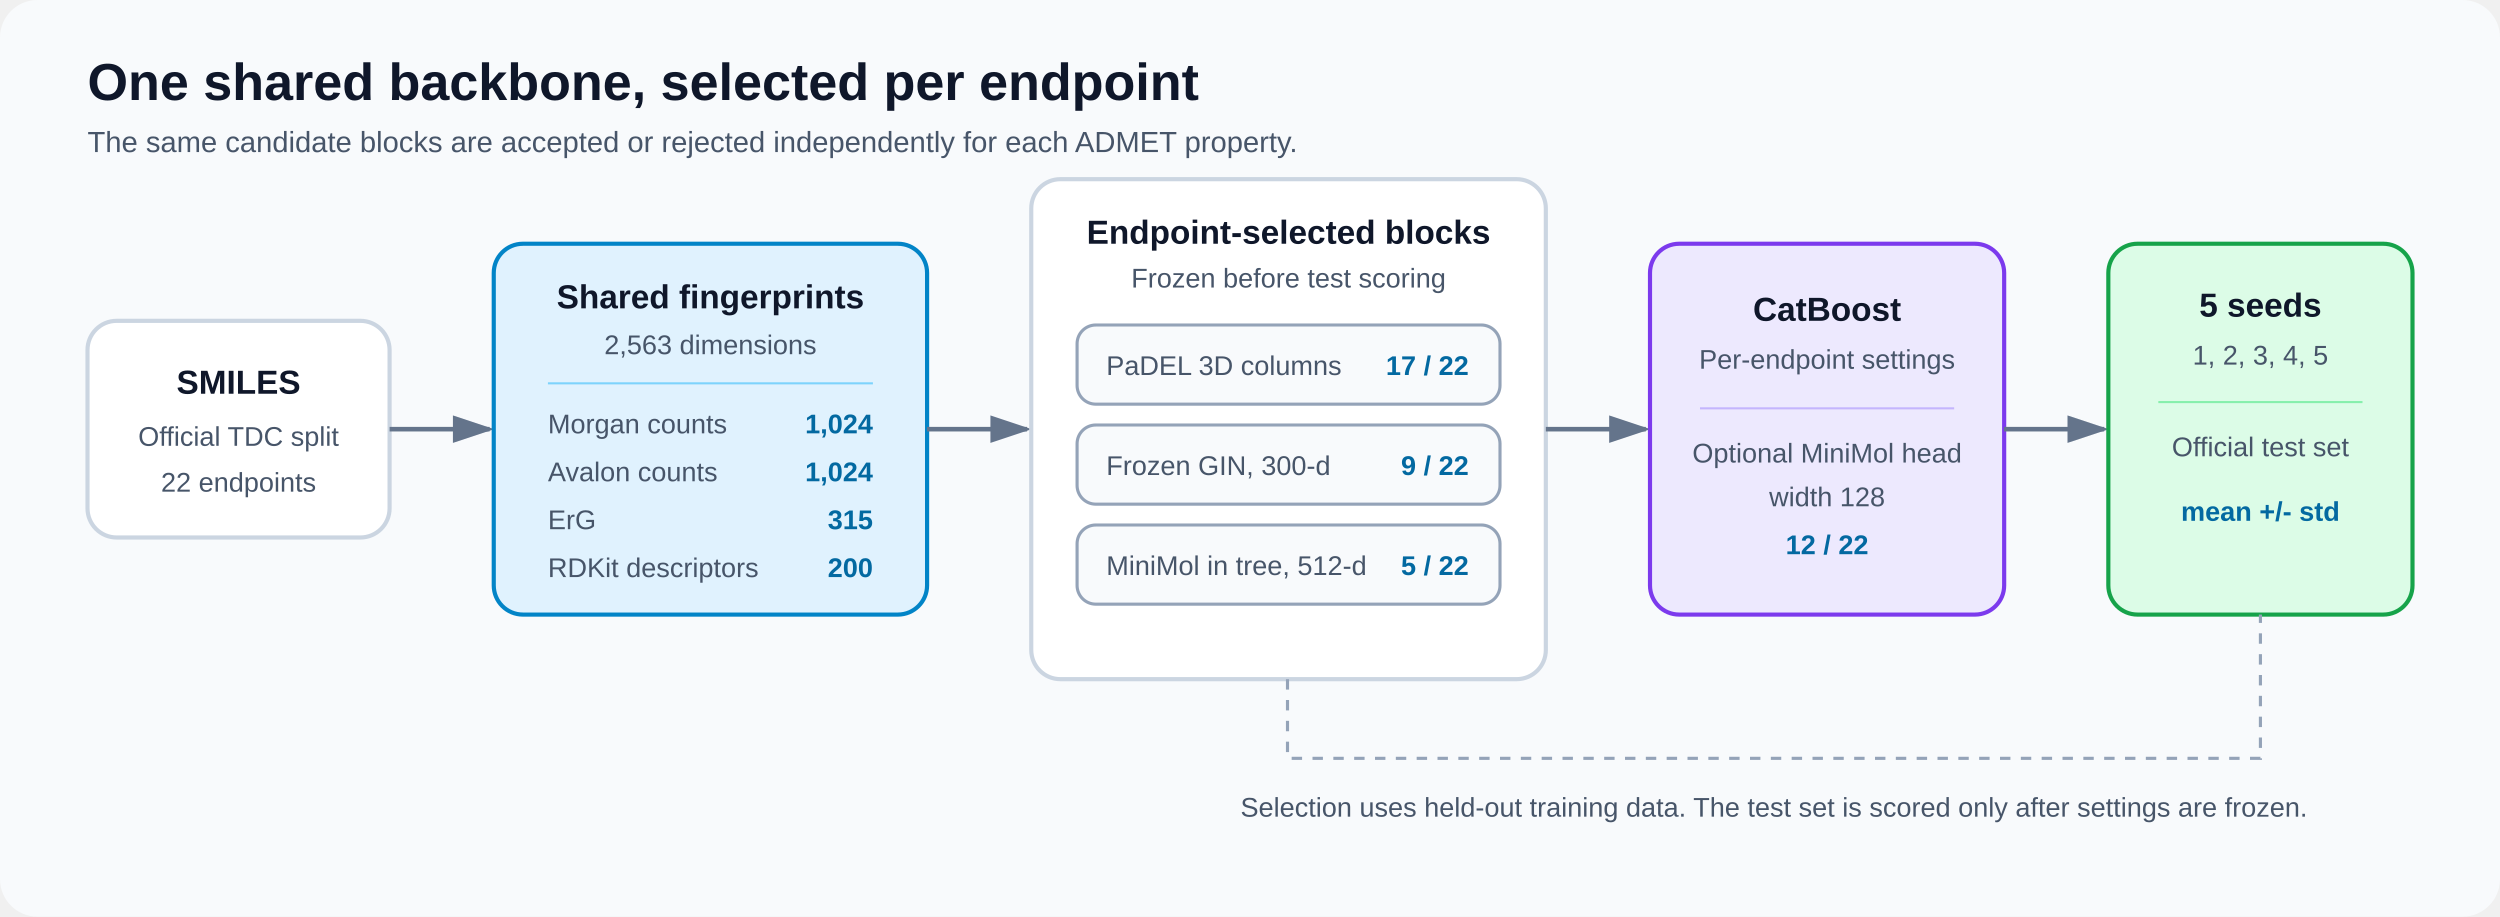
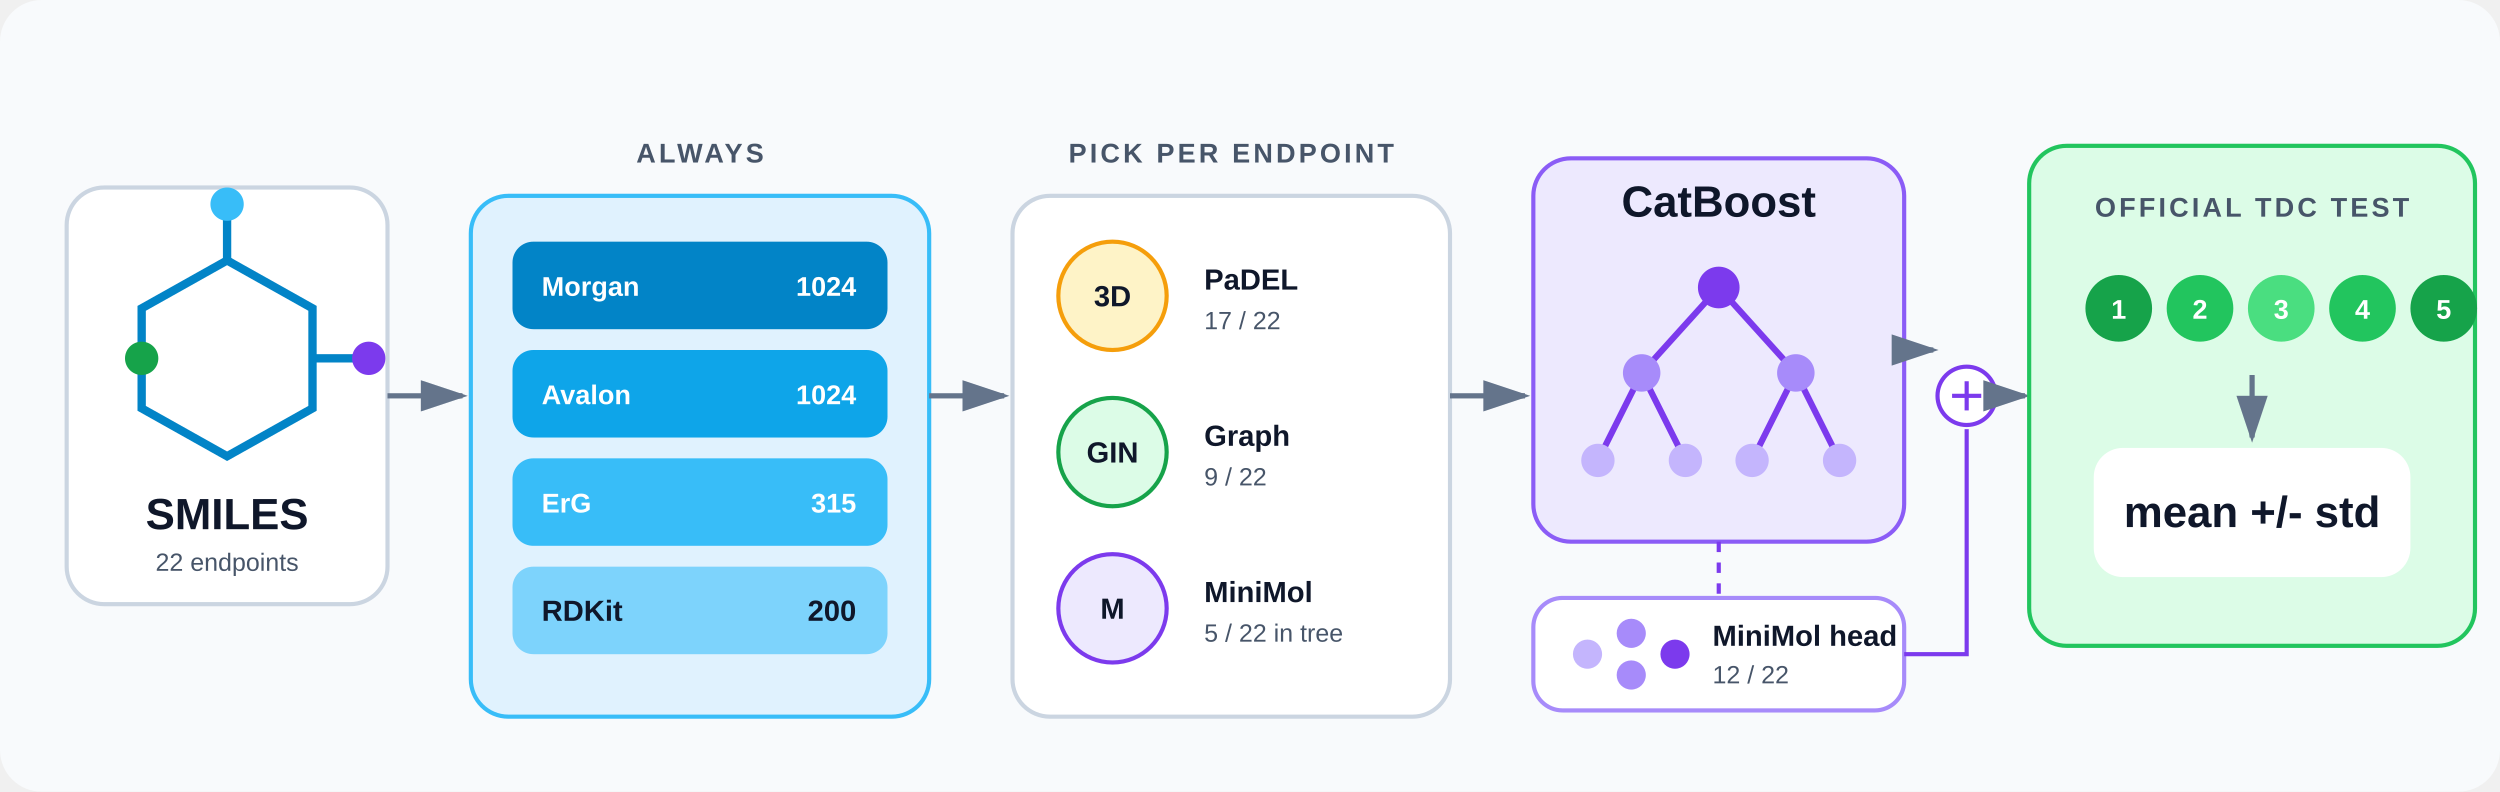
- <svg xmlns="http://www.w3.org/2000/svg" width="1200" height="440" viewBox="0 0 1200 440" role="img" aria-labelledby="title desc">
+ <svg xmlns="http://www.w3.org/2000/svg" width="1200" height="380" viewBox="0 0 1200 380" role="img" aria-labelledby="title desc">
  <defs>
-     <marker id="arrow" markerWidth="10" markerHeight="10" refX="8" refY="3" orient="auto" markerUnits="strokeWidth">
+     <marker id="arrow" markerWidth="10" markerHeight="10" refX="8" refY="3" orient="auto">
      <path d="M0,0 L0,6 L9,3 z" fill="#64748b" />
    </marker>
    <style>
-       .title { font: 700 25px Arial, sans-serif; fill: #0f172a; }
-       .subtitle { font: 400 14px Arial, sans-serif; fill: #475569; }
-       .label { font: 700 16px Arial, sans-serif; fill: #0f172a; }
-       .small { font: 400 13px Arial, sans-serif; fill: #475569; }
-       .count { font: 700 13px Arial, sans-serif; fill: #0369a1; }
-       .box { fill: #ffffff; stroke: #cbd5e1; stroke-width: 2; }
-       .core { fill: #e0f2fe; stroke: #0284c7; stroke-width: 2; }
-       .optional { fill: #f8fafc; stroke: #94a3b8; stroke-width: 1.5; }
-       .model { fill: #ede9fe; stroke: #7c3aed; stroke-width: 2; }
-       .eval { fill: #dcfce7; stroke: #16a34a; stroke-width: 2; }
-       .arrow { fill: none; stroke: #64748b; stroke-width: 2.2; marker-end: url(#arrow); }
-       .dash { fill: none; stroke: #94a3b8; stroke-width: 1.5; stroke-dasharray: 5 5; }
+       .h { font: 700 21px Arial, sans-serif; fill: #0f172a; }
+       .k { font: 700 13px Arial, sans-serif; fill: #475569; letter-spacing: 1.5px; }
+       .l { font: 700 14px Arial, sans-serif; fill: #0f172a; }
+       .s { font: 400 12px Arial, sans-serif; fill: #475569; }
+       .w { font: 700 13px Arial, sans-serif; fill: #ffffff; }
+       .arrow { fill: none; stroke: #64748b; stroke-width: 2.5; marker-end: url(#arrow); }
    </style>
  </defs>
-   <rect width="1200" height="440" rx="18" fill="#f8fafc" />
-   <text x="42" y="48" class="title">One shared backbone, selected per endpoint</text>
-   <text x="42" y="73" class="subtitle">The same candidate blocks are accepted or rejected independently for each ADMET property.</text>
-   <rect x="42" y="154" width="145" height="104" rx="14" class="box" />
-   <text x="114.5" y="189" text-anchor="middle" class="label">SMILES</text>
-   <text x="114.5" y="214" text-anchor="middle" class="small">Official TDC split</text>
-   <text x="114.5" y="236" text-anchor="middle" class="small">22 endpoints</text>
-   <path d="M187 206 H235" class="arrow" />
-   <rect x="237" y="117" width="208" height="178" rx="14" class="core" />
-   <text x="341" y="148" text-anchor="middle" class="label">Shared fingerprints</text>
-   <text x="341" y="170" text-anchor="middle" class="small">2,563 dimensions</text>
-   <line x1="263" y1="184" x2="419" y2="184" stroke="#7dd3fc" />
-   <text x="263" y="208" class="small">Morgan counts</text>
-   <text x="419" y="208" text-anchor="end" class="count">1,024</text>
-   <text x="263" y="231" class="small">Avalon counts</text>
-   <text x="419" y="231" text-anchor="end" class="count">1,024</text>
-   <text x="263" y="254" class="small">ErG</text>
-   <text x="419" y="254" text-anchor="end" class="count">315</text>
-   <text x="263" y="277" class="small">RDKit descriptors</text>
-   <text x="419" y="277" text-anchor="end" class="count">200</text>
-   <path d="M445 206 H493" class="arrow" />
-   <rect x="495" y="86" width="247" height="240" rx="14" class="box" />
-   <text x="618.5" y="117" text-anchor="middle" class="label">Endpoint-selected blocks</text>
-   <text x="618.5" y="138" text-anchor="middle" class="small">Frozen before test scoring</text>
-   <rect x="517" y="156" width="203" height="38" rx="9" class="optional" />
-   <text x="531" y="180" class="small">PaDEL 3D columns</text>
-   <text x="705" y="180" text-anchor="end" class="count">17 / 22</text>
-   <rect x="517" y="204" width="203" height="38" rx="9" class="optional" />
-   <text x="531" y="228" class="small">Frozen GIN, 300-d</text>
-   <text x="705" y="228" text-anchor="end" class="count">9 / 22</text>
-   <rect x="517" y="252" width="203" height="38" rx="9" class="optional" />
-   <text x="531" y="276" class="small">MiniMol in tree, 512-d</text>
-   <text x="705" y="276" text-anchor="end" class="count">5 / 22</text>
-   <path d="M742 206 H790" class="arrow" />
-   <rect x="792" y="117" width="170" height="178" rx="14" class="model" />
-   <text x="877" y="154" text-anchor="middle" class="label">CatBoost</text>
-   <text x="877" y="177" text-anchor="middle" class="small">Per-endpoint settings</text>
-   <line x1="816" y1="196" x2="938" y2="196" stroke="#c4b5fd" />
-   <text x="877" y="222" text-anchor="middle" class="small">Optional MiniMol head</text>
-   <text x="877" y="243" text-anchor="middle" class="small">width 128</text>
-   <text x="877" y="266" text-anchor="middle" class="count">12 / 22</text>
-   <path d="M962 206 H1010" class="arrow" />
-   <rect x="1012" y="117" width="146" height="178" rx="14" class="eval" />
-   <text x="1085" y="152" text-anchor="middle" class="label">5 seeds</text>
-   <text x="1085" y="175" text-anchor="middle" class="small">1, 2, 3, 4, 5</text>
-   <line x1="1036" y1="193" x2="1134" y2="193" stroke="#86efac" />
-   <text x="1085" y="219" text-anchor="middle" class="small">Official test set</text>
-   <text x="1085" y="250" text-anchor="middle" class="count">mean +/- std</text>
-   <path d="M618 326 V364 H1085 V295" class="dash" />
-   <text x="851.5" y="392" text-anchor="middle" class="small">Selection uses held-out training data. The test set is scored only after settings are frozen.</text>
+   <rect width="1200" height="380" rx="20" fill="#f8fafc" />
+   <g transform="translate(32 90)">
+     <rect width="154" height="200" rx="18" fill="#ffffff" stroke="#cbd5e1" stroke-width="2" />
+     <polygon points="77,35 118,58 118,106 77,129 36,106 36,58" fill="none" stroke="#0284c7" stroke-width="4" />
+     <line x1="77" y1="35" x2="77" y2="8" stroke="#0284c7" stroke-width="4" />
+     <line x1="118" y1="82" x2="145" y2="82" stroke="#0284c7" stroke-width="4" />
+     <circle cx="77" cy="8" r="8" fill="#38bdf8" />
+     <circle cx="145" cy="82" r="8" fill="#7c3aed" />
+     <circle cx="36" cy="82" r="8" fill="#16a34a" />
+     <text x="77" y="164" text-anchor="middle" class="h">SMILES</text>
+     <text x="77" y="184" text-anchor="middle" class="s">22 endpoints</text>
+   </g>
+   <path d="M186 190 H222" class="arrow" />
+   <g transform="translate(226 60)">
+     <text x="110" y="18" text-anchor="middle" class="k">ALWAYS</text>
+     <rect x="0" y="34" width="220" height="250" rx="18" fill="#e0f2fe" stroke="#38bdf8" stroke-width="2" />
+     <rect x="20" y="56" width="180" height="42" rx="10" fill="#0284c7" />
+     <text x="34" y="82" class="w">Morgan</text>
+     <text x="185" y="82" text-anchor="end" class="w">1024</text>
+     <rect x="20" y="108" width="180" height="42" rx="10" fill="#0ea5e9" />
+     <text x="34" y="134" class="w">Avalon</text>
+     <text x="185" y="134" text-anchor="end" class="w">1024</text>
+     <rect x="20" y="160" width="180" height="42" rx="10" fill="#38bdf8" />
+     <text x="34" y="186" class="w">ErG</text>
+     <text x="185" y="186" text-anchor="end" class="w">315</text>
+     <rect x="20" y="212" width="180" height="42" rx="10" fill="#7dd3fc" />
+     <text x="34" y="238" class="l">RDKit</text>
+     <text x="185" y="238" text-anchor="end" class="l">200</text>
+   </g>
+   <path d="M446 190 H482" class="arrow" />
+   <g transform="translate(486 60)">
+     <text x="105" y="18" text-anchor="middle" class="k">PICK PER ENDPOINT</text>
+     <rect x="0" y="34" width="210" height="250" rx="18" fill="#ffffff" stroke="#cbd5e1" stroke-width="2" />
+     <circle cx="48" cy="82" r="26" fill="#fef3c7" stroke="#f59e0b" stroke-width="2" />
+     <text x="48" y="87" text-anchor="middle" class="l">3D</text>
+     <text x="92" y="79" class="l">PaDEL</text>
+     <text x="92" y="98" class="s">17 / 22</text>
+     <circle cx="48" cy="157" r="26" fill="#dcfce7" stroke="#16a34a" stroke-width="2" />
+     <text x="48" y="162" text-anchor="middle" class="l">GIN</text>
+     <text x="92" y="154" class="l">Graph</text>
+     <text x="92" y="173" class="s">9 / 22</text>
+     <circle cx="48" cy="232" r="26" fill="#ede9fe" stroke="#7c3aed" stroke-width="2" />
+     <text x="48" y="237" text-anchor="middle" class="l">M</text>
+     <text x="92" y="229" class="l">MiniMol</text>
+     <text x="92" y="248" class="s">5 / 22 in tree</text>
+   </g>
+   <path d="M696 190 H732" class="arrow" />
+   <g transform="translate(736 76)">
+     <rect width="178" height="184" rx="18" fill="#ede9fe" stroke="#8b5cf6" stroke-width="2" />
+     <text x="89" y="28" text-anchor="middle" class="h">CatBoost</text>
+     <line x1="89" y1="62" x2="52" y2="103" stroke="#7c3aed" stroke-width="3" />
+     <line x1="89" y1="62" x2="126" y2="103" stroke="#7c3aed" stroke-width="3" />
+     <line x1="52" y1="103" x2="31" y2="145" stroke="#7c3aed" stroke-width="3" />
+     <line x1="52" y1="103" x2="73" y2="145" stroke="#7c3aed" stroke-width="3" />
+     <line x1="126" y1="103" x2="105" y2="145" stroke="#7c3aed" stroke-width="3" />
+     <line x1="126" y1="103" x2="147" y2="145" stroke="#7c3aed" stroke-width="3" />
+     <circle cx="89" cy="62" r="10" fill="#7c3aed" />
+     <circle cx="52" cy="103" r="9" fill="#a78bfa" />
+     <circle cx="126" cy="103" r="9" fill="#a78bfa" />
+     <circle cx="31" cy="145" r="8" fill="#c4b5fd" />
+     <circle cx="73" cy="145" r="8" fill="#c4b5fd" />
+     <circle cx="105" cy="145" r="8" fill="#c4b5fd" />
+     <circle cx="147" cy="145" r="8" fill="#c4b5fd" />
+   </g>
+   <path d="M825 260 V287" fill="none" stroke="#7c3aed" stroke-width="2" stroke-dasharray="5 5" />
+   <rect x="736" y="287" width="178" height="54" rx="14" fill="#ffffff" stroke="#a78bfa" stroke-width="2" />
+   <circle cx="762" cy="314" r="7" fill="#c4b5fd" />
+   <circle cx="783" cy="304" r="7" fill="#a78bfa" />
+   <circle cx="783" cy="324" r="7" fill="#a78bfa" />
+   <circle cx="804" cy="314" r="7" fill="#7c3aed" />
+   <text x="822" y="310" class="l">MiniMol head</text>
+   <text x="822" y="328" class="s">12 / 22</text>
+   <path d="M914 168 H928" class="arrow" />
+   <path d="M914 314 H944 V206" fill="none" stroke="#7c3aed" stroke-width="2" />
+   <circle cx="944" cy="190" r="14" fill="#ffffff" stroke="#7c3aed" stroke-width="2" />
+   <line x1="937" y1="190" x2="951" y2="190" stroke="#7c3aed" stroke-width="2" />
+   <line x1="944" y1="183" x2="944" y2="197" stroke="#7c3aed" stroke-width="2" />
+   <path d="M958 190 H972" class="arrow" />
+   <g transform="translate(974 70)">
+     <rect width="214" height="240" rx="18" fill="#dcfce7" stroke="#22c55e" stroke-width="2" />
+     <text x="107" y="34" text-anchor="middle" class="k">OFFICIAL TDC TEST</text>
+     <g transform="translate(27 62)">
+       <circle cx="16" cy="16" r="16" fill="#16a34a" />
+       <text x="16" y="21" text-anchor="middle" class="w">1</text>
+       <circle cx="55" cy="16" r="16" fill="#22c55e" />
+       <text x="55" y="21" text-anchor="middle" class="w">2</text>
+       <circle cx="94" cy="16" r="16" fill="#4ade80" />
+       <text x="94" y="21" text-anchor="middle" class="w">3</text>
+       <circle cx="133" cy="16" r="16" fill="#22c55e" />
+       <text x="133" y="21" text-anchor="middle" class="w">4</text>
+       <circle cx="172" cy="16" r="16" fill="#16a34a" />
+       <text x="172" y="21" text-anchor="middle" class="w">5</text>
+     </g>
+     <path d="M107 110 V140" class="arrow" />
+     <rect x="31" y="145" width="152" height="62" rx="14" fill="#ffffff" />
+     <text x="107" y="183" text-anchor="middle" class="h">mean +/- std</text>
+   </g>
</svg>
